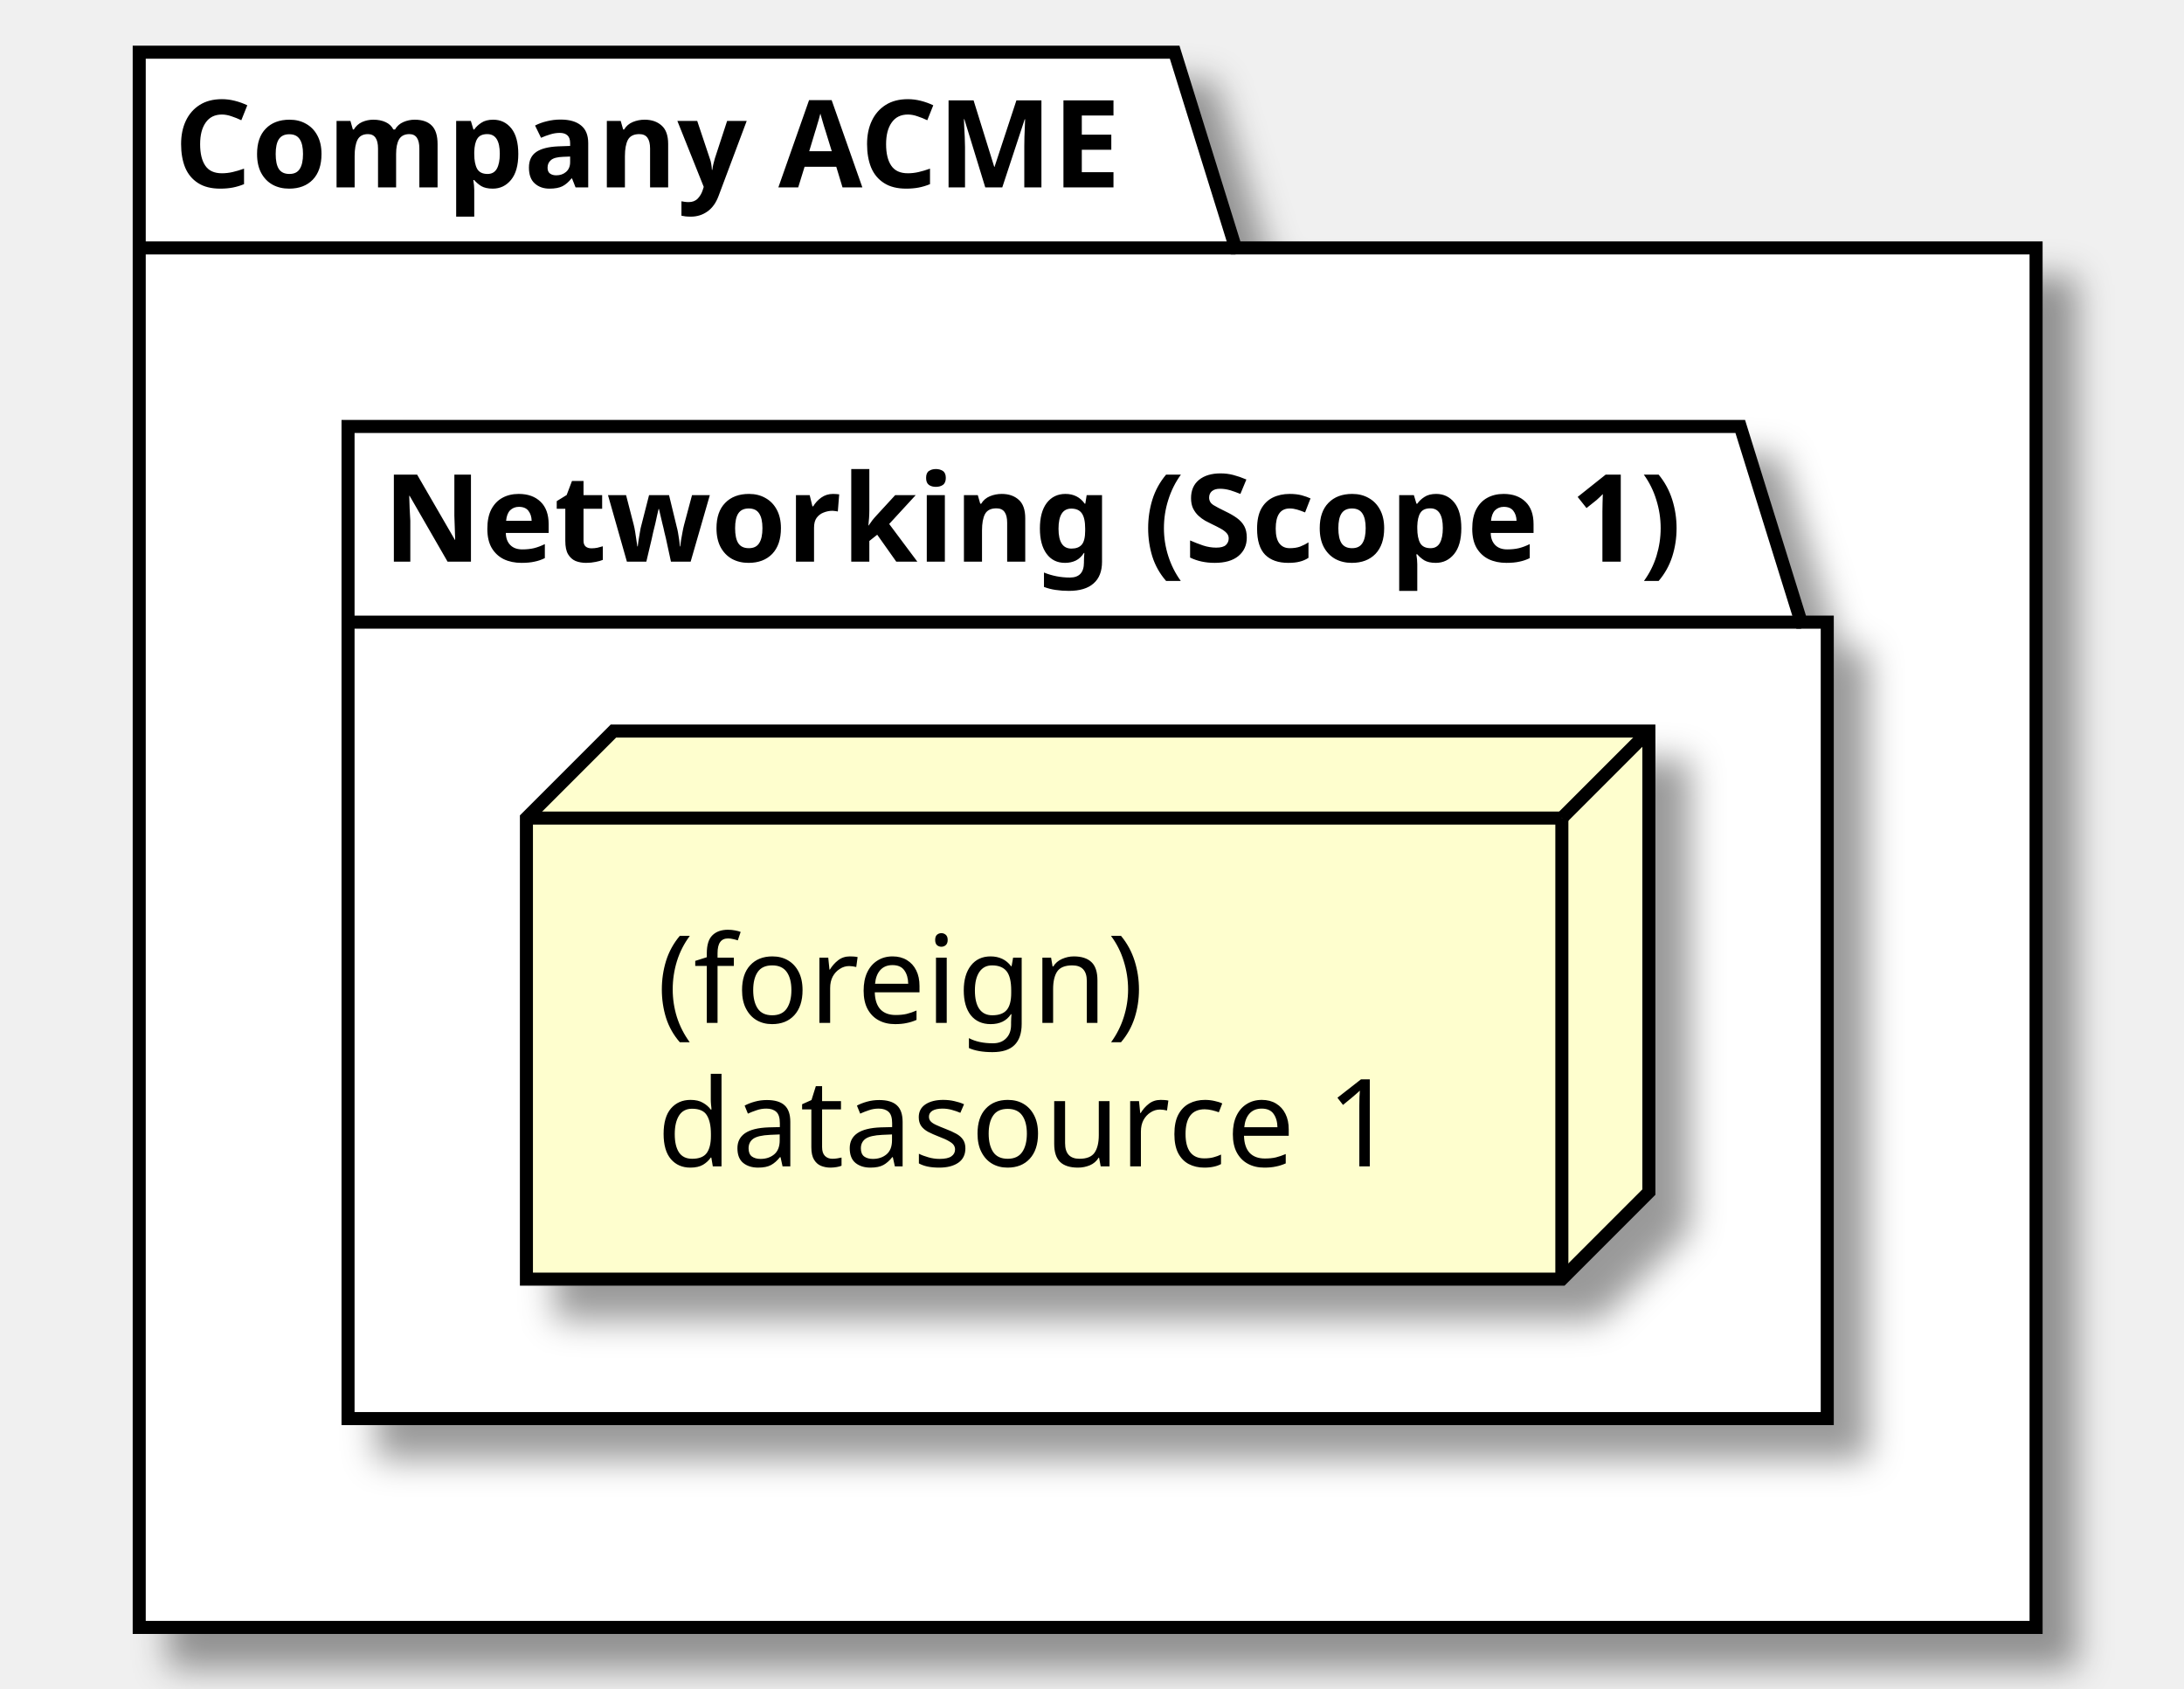
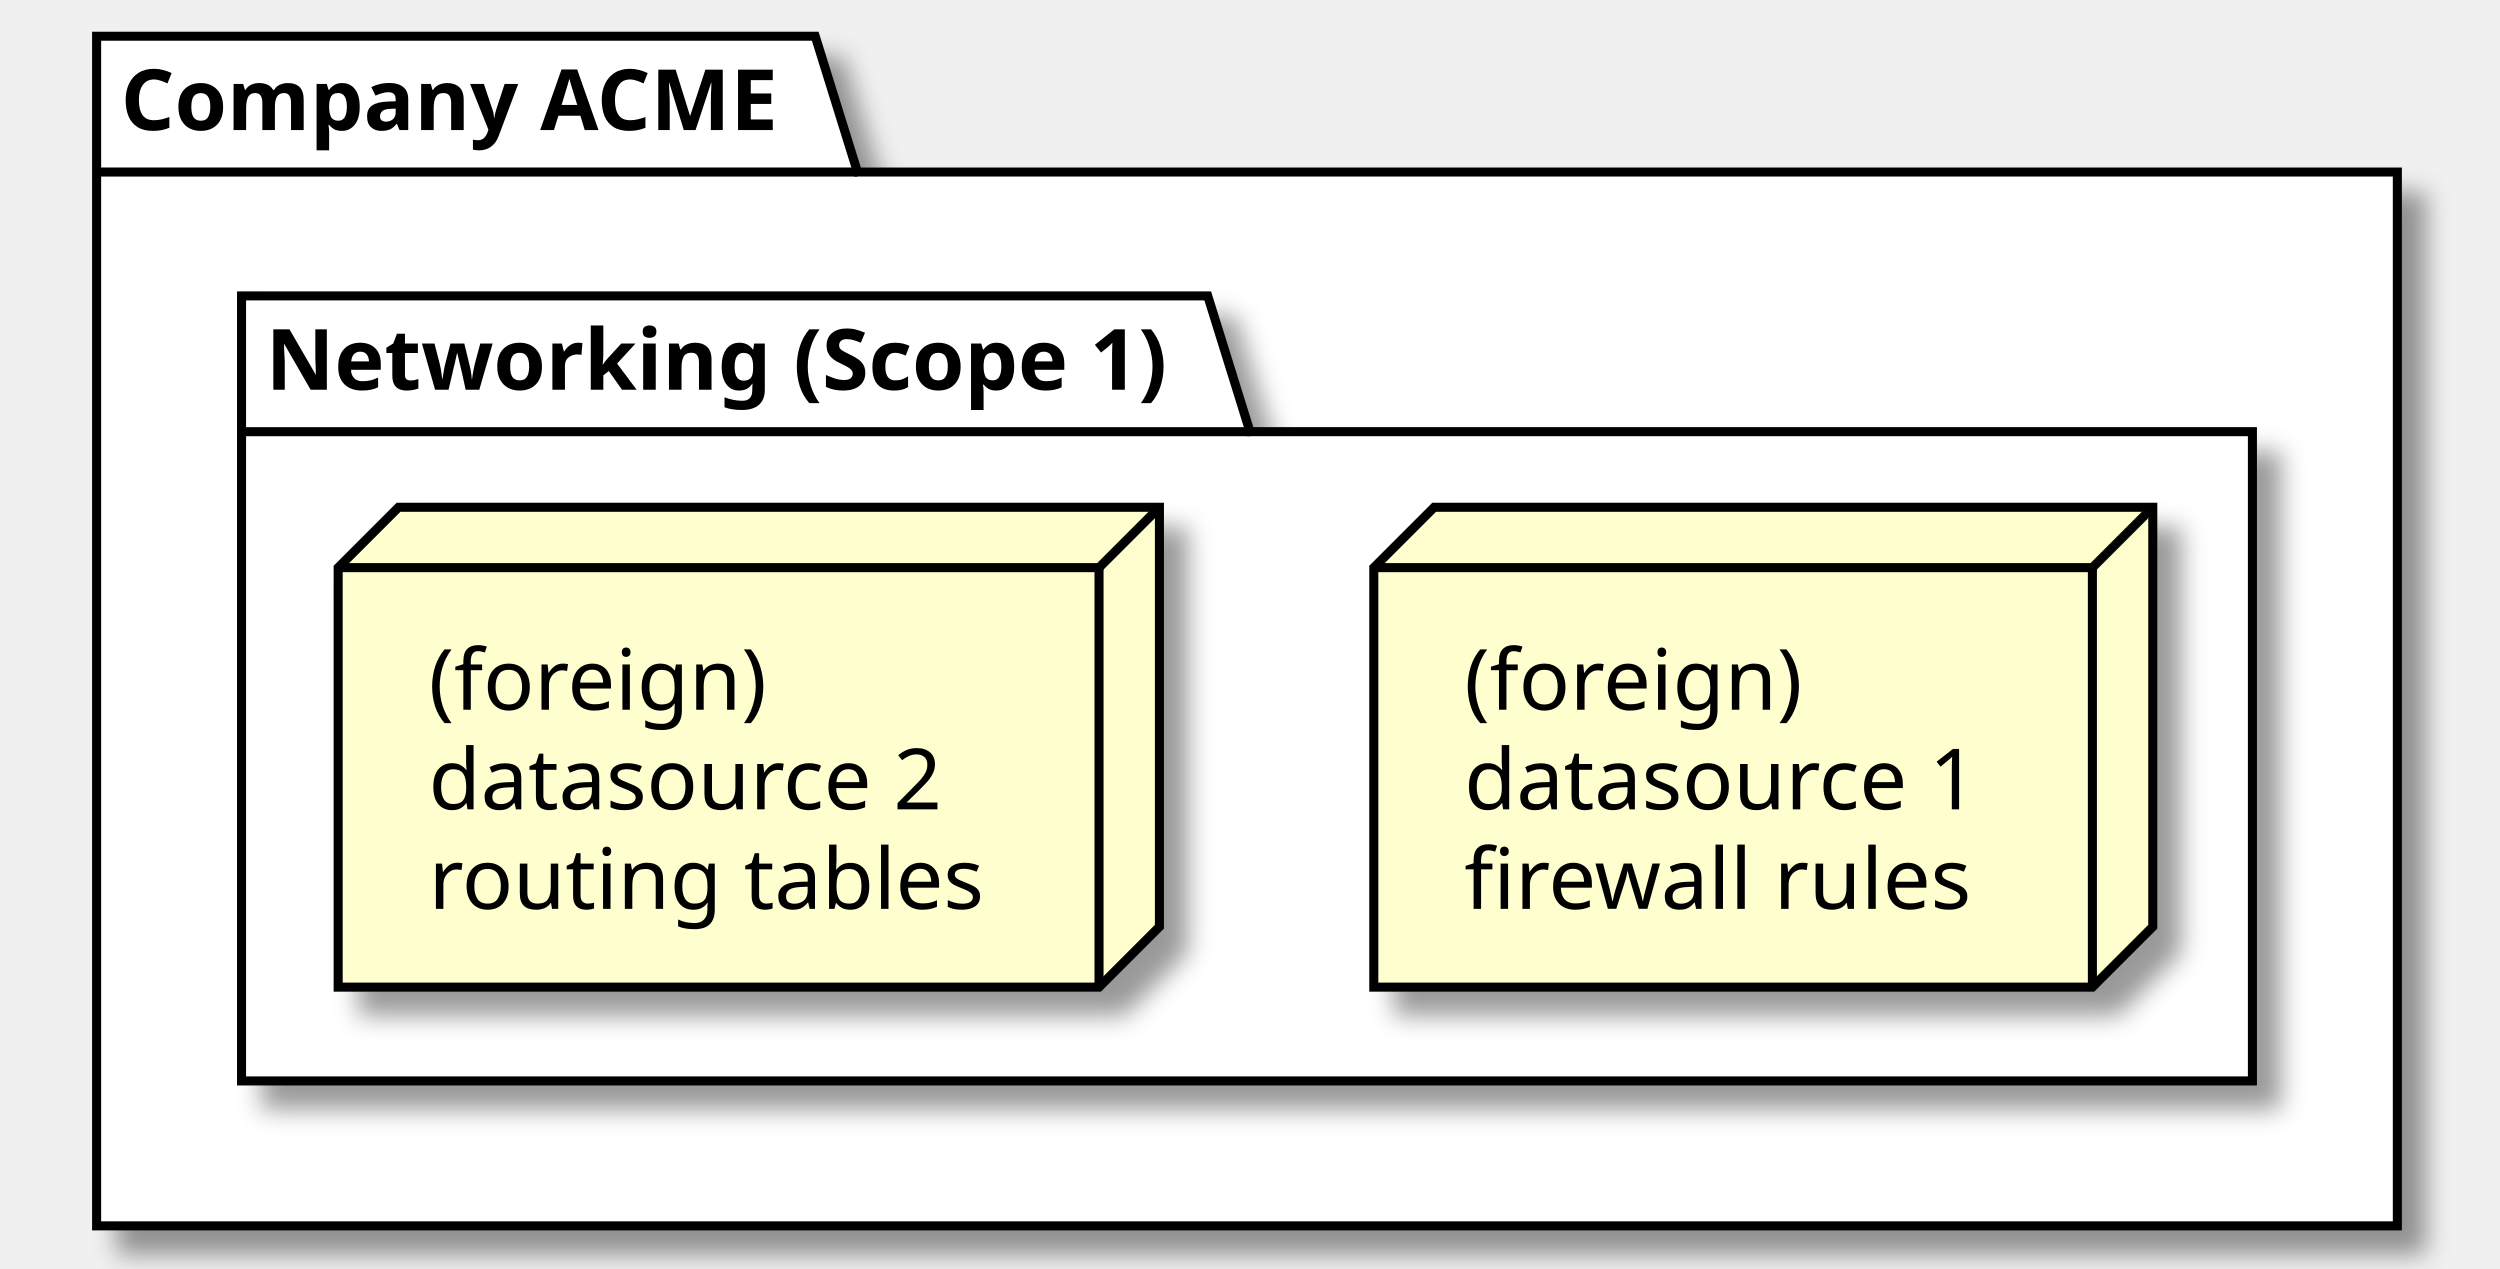
- <svg xmlns="http://www.w3.org/2000/svg" contentScriptType="application/ecmascript" contentStyleType="text/css" height="194px" preserveAspectRatio="none" style="width:251px;height:194px;background:#FFFFFF;" version="1.1" viewBox="0 0 251 194" width="251px" zoomAndPan="magnify">
+ <svg xmlns="http://www.w3.org/2000/svg" contentScriptType="application/ecmascript" contentStyleType="text/css" height="210px" preserveAspectRatio="none" style="width:414px;height:210px;background:#FFFFFF;" version="1.1" viewBox="0 0 414 210" width="414px" zoomAndPan="magnify">
  <defs>
-     <filter height="300%" id="fjboaapjowp2a" width="300%" x="-1" y="-1">
+     <filter height="300%" id="f5wjyebris56v" width="300%" x="-1" y="-1">
      <feGaussianBlur result="blurOut" stdDeviation="2.0" />
      <feColorMatrix in="blurOut" result="blurOut2" type="matrix" values="0 0 0 0 0 0 0 0 0 0 0 0 0 0 0 0 0 0 .4 0" />
      <feOffset dx="4.0" dy="4.0" in="blurOut2" result="blurOut3" />
      <feBlend in="SourceGraphic" in2="blurOut3" mode="normal" />
    </filter>
  </defs>
  <g>
-     <polygon fill="#FFFFFF" filter="url(#fjboaapjowp2a)" points="16,6,135,6,142,28.488,234,28.488,234,187,16,187,16,6" style="stroke:#000000;stroke-width:1.5;" />
+     <polygon fill="#FFFFFF" filter="url(#f5wjyebris56v)" points="16,6,135,6,142,28.488,397,28.488,397,203,16,203,16,6" style="stroke:#000000;stroke-width:1.5;" />
    <line style="stroke:#000000;stroke-width:1.5;" x1="16" x2="142" y1="28.488" y2="28.488" />
    <text fill="#000000" font-family="sans-serif" font-size="14" font-weight="bold" lengthAdjust="spacing" textLength="113" x="20" y="21.535">Company ACME</text>
-     <polygon fill="#FFFFFF" filter="url(#fjboaapjowp2a)" points="40,49,200,49,207,71.488,210,71.488,210,163,40,163,40,49" style="stroke:#000000;stroke-width:1.5;" />
+     <polygon fill="#FFFFFF" filter="url(#f5wjyebris56v)" points="40,49,200,49,207,71.488,373,71.488,373,179,40,179,40,49" style="stroke:#000000;stroke-width:1.5;" />
    <line style="stroke:#000000;stroke-width:1.5;" x1="40" x2="207" y1="71.488" y2="71.488" />
    <text fill="#000000" font-family="sans-serif" font-size="14" font-weight="bold" lengthAdjust="spacing" textLength="154" x="44" y="64.535">Networking (Scope 1)</text>
-     <polygon fill="#FEFECE" filter="url(#fjboaapjowp2a)" points="60.5,94,70.5,84,189.5,84,189.5,136.977,179.5,146.977,60.5,146.977,60.5,94" style="stroke:#000000;stroke-width:1.5;" />
-     <line style="stroke:#000000;stroke-width:1.5;" x1="179.5" x2="189.5" y1="94" y2="84" />
-     <line style="stroke:#000000;stroke-width:1.5;" x1="60.5" x2="179.5" y1="94" y2="94" />
-     <line style="stroke:#000000;stroke-width:1.5;" x1="179.5" x2="179.5" y1="94" y2="146.977" />
-     <text fill="#000000" font-family="sans-serif" font-size="14" lengthAdjust="spacing" textLength="60" x="75.5" y="117.535">(foreign)</text>
-     <text fill="#000000" font-family="sans-serif" font-size="14" lengthAdjust="spacing" textLength="89" x="75.5" y="134.023">datasource 1</text>
+     <polygon fill="#FEFECE" filter="url(#f5wjyebris56v)" points="227.5,94,237.5,84,356.5,84,356.5,153.465,346.5,163.465,227.5,163.465,227.5,94" style="stroke:#000000;stroke-width:1.5;" />
+     <line style="stroke:#000000;stroke-width:1.5;" x1="346.5" x2="356.5" y1="94" y2="84" />
+     <line style="stroke:#000000;stroke-width:1.5;" x1="227.5" x2="346.5" y1="94" y2="94" />
+     <line style="stroke:#000000;stroke-width:1.5;" x1="346.5" x2="346.5" y1="94" y2="163.465" />
+     <text fill="#000000" font-family="sans-serif" font-size="14" lengthAdjust="spacing" textLength="60" x="242.5" y="117.535">(foreign)</text>
+     <text fill="#000000" font-family="sans-serif" font-size="14" lengthAdjust="spacing" textLength="89" x="242.5" y="134.023">datasource 1</text>
+     <text fill="#000000" font-family="sans-serif" font-size="14" lengthAdjust="spacing" textLength="88" x="242.5" y="150.512">firewall rules</text>
+     <polygon fill="#FEFECE" filter="url(#f5wjyebris56v)" points="56,94,66,84,192,84,192,153.465,182,163.465,56,163.465,56,94" style="stroke:#000000;stroke-width:1.5;" />
+     <line style="stroke:#000000;stroke-width:1.5;" x1="182" x2="192" y1="94" y2="84" />
+     <line style="stroke:#000000;stroke-width:1.5;" x1="56" x2="182" y1="94" y2="94" />
+     <line style="stroke:#000000;stroke-width:1.5;" x1="182" x2="182" y1="94" y2="163.465" />
+     <text fill="#000000" font-family="sans-serif" font-size="14" lengthAdjust="spacing" textLength="60" x="71" y="117.535">(foreign)</text>
+     <text fill="#000000" font-family="sans-serif" font-size="14" lengthAdjust="spacing" textLength="89" x="71" y="134.023">datasource 2</text>
+     <text fill="#000000" font-family="sans-serif" font-size="14" lengthAdjust="spacing" textLength="96" x="71" y="150.512">routing tables</text>
  </g>
</svg>
